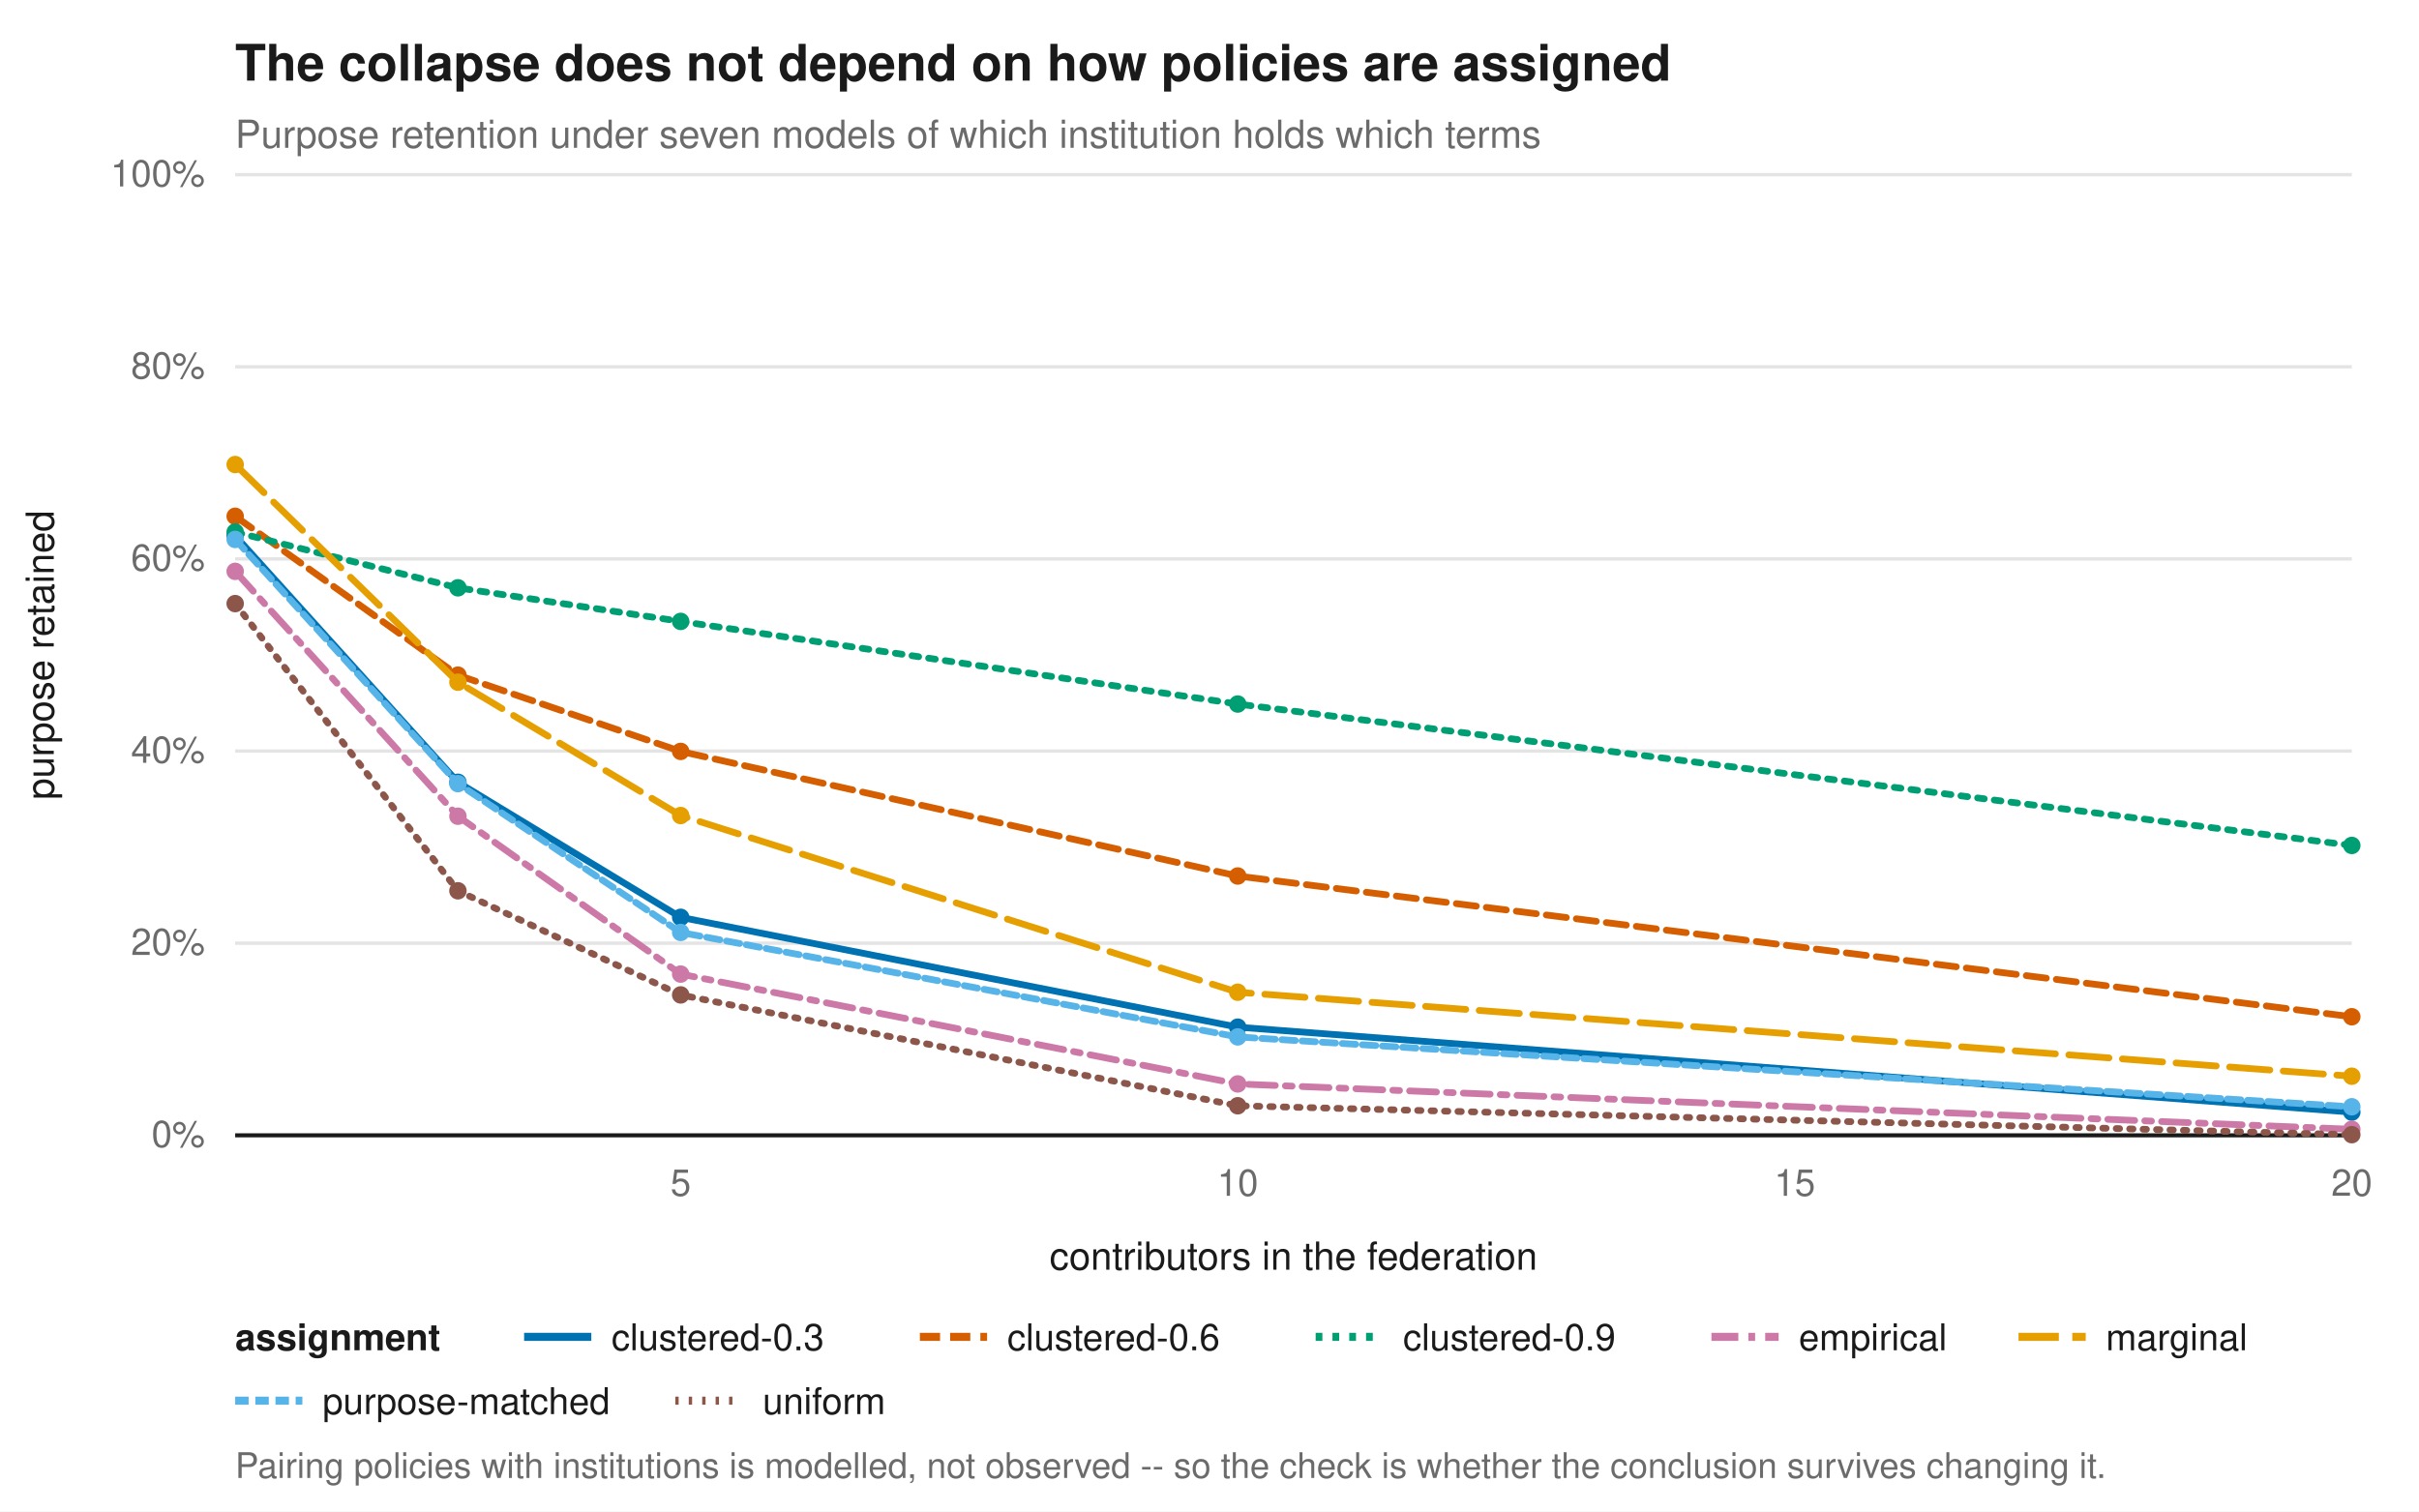
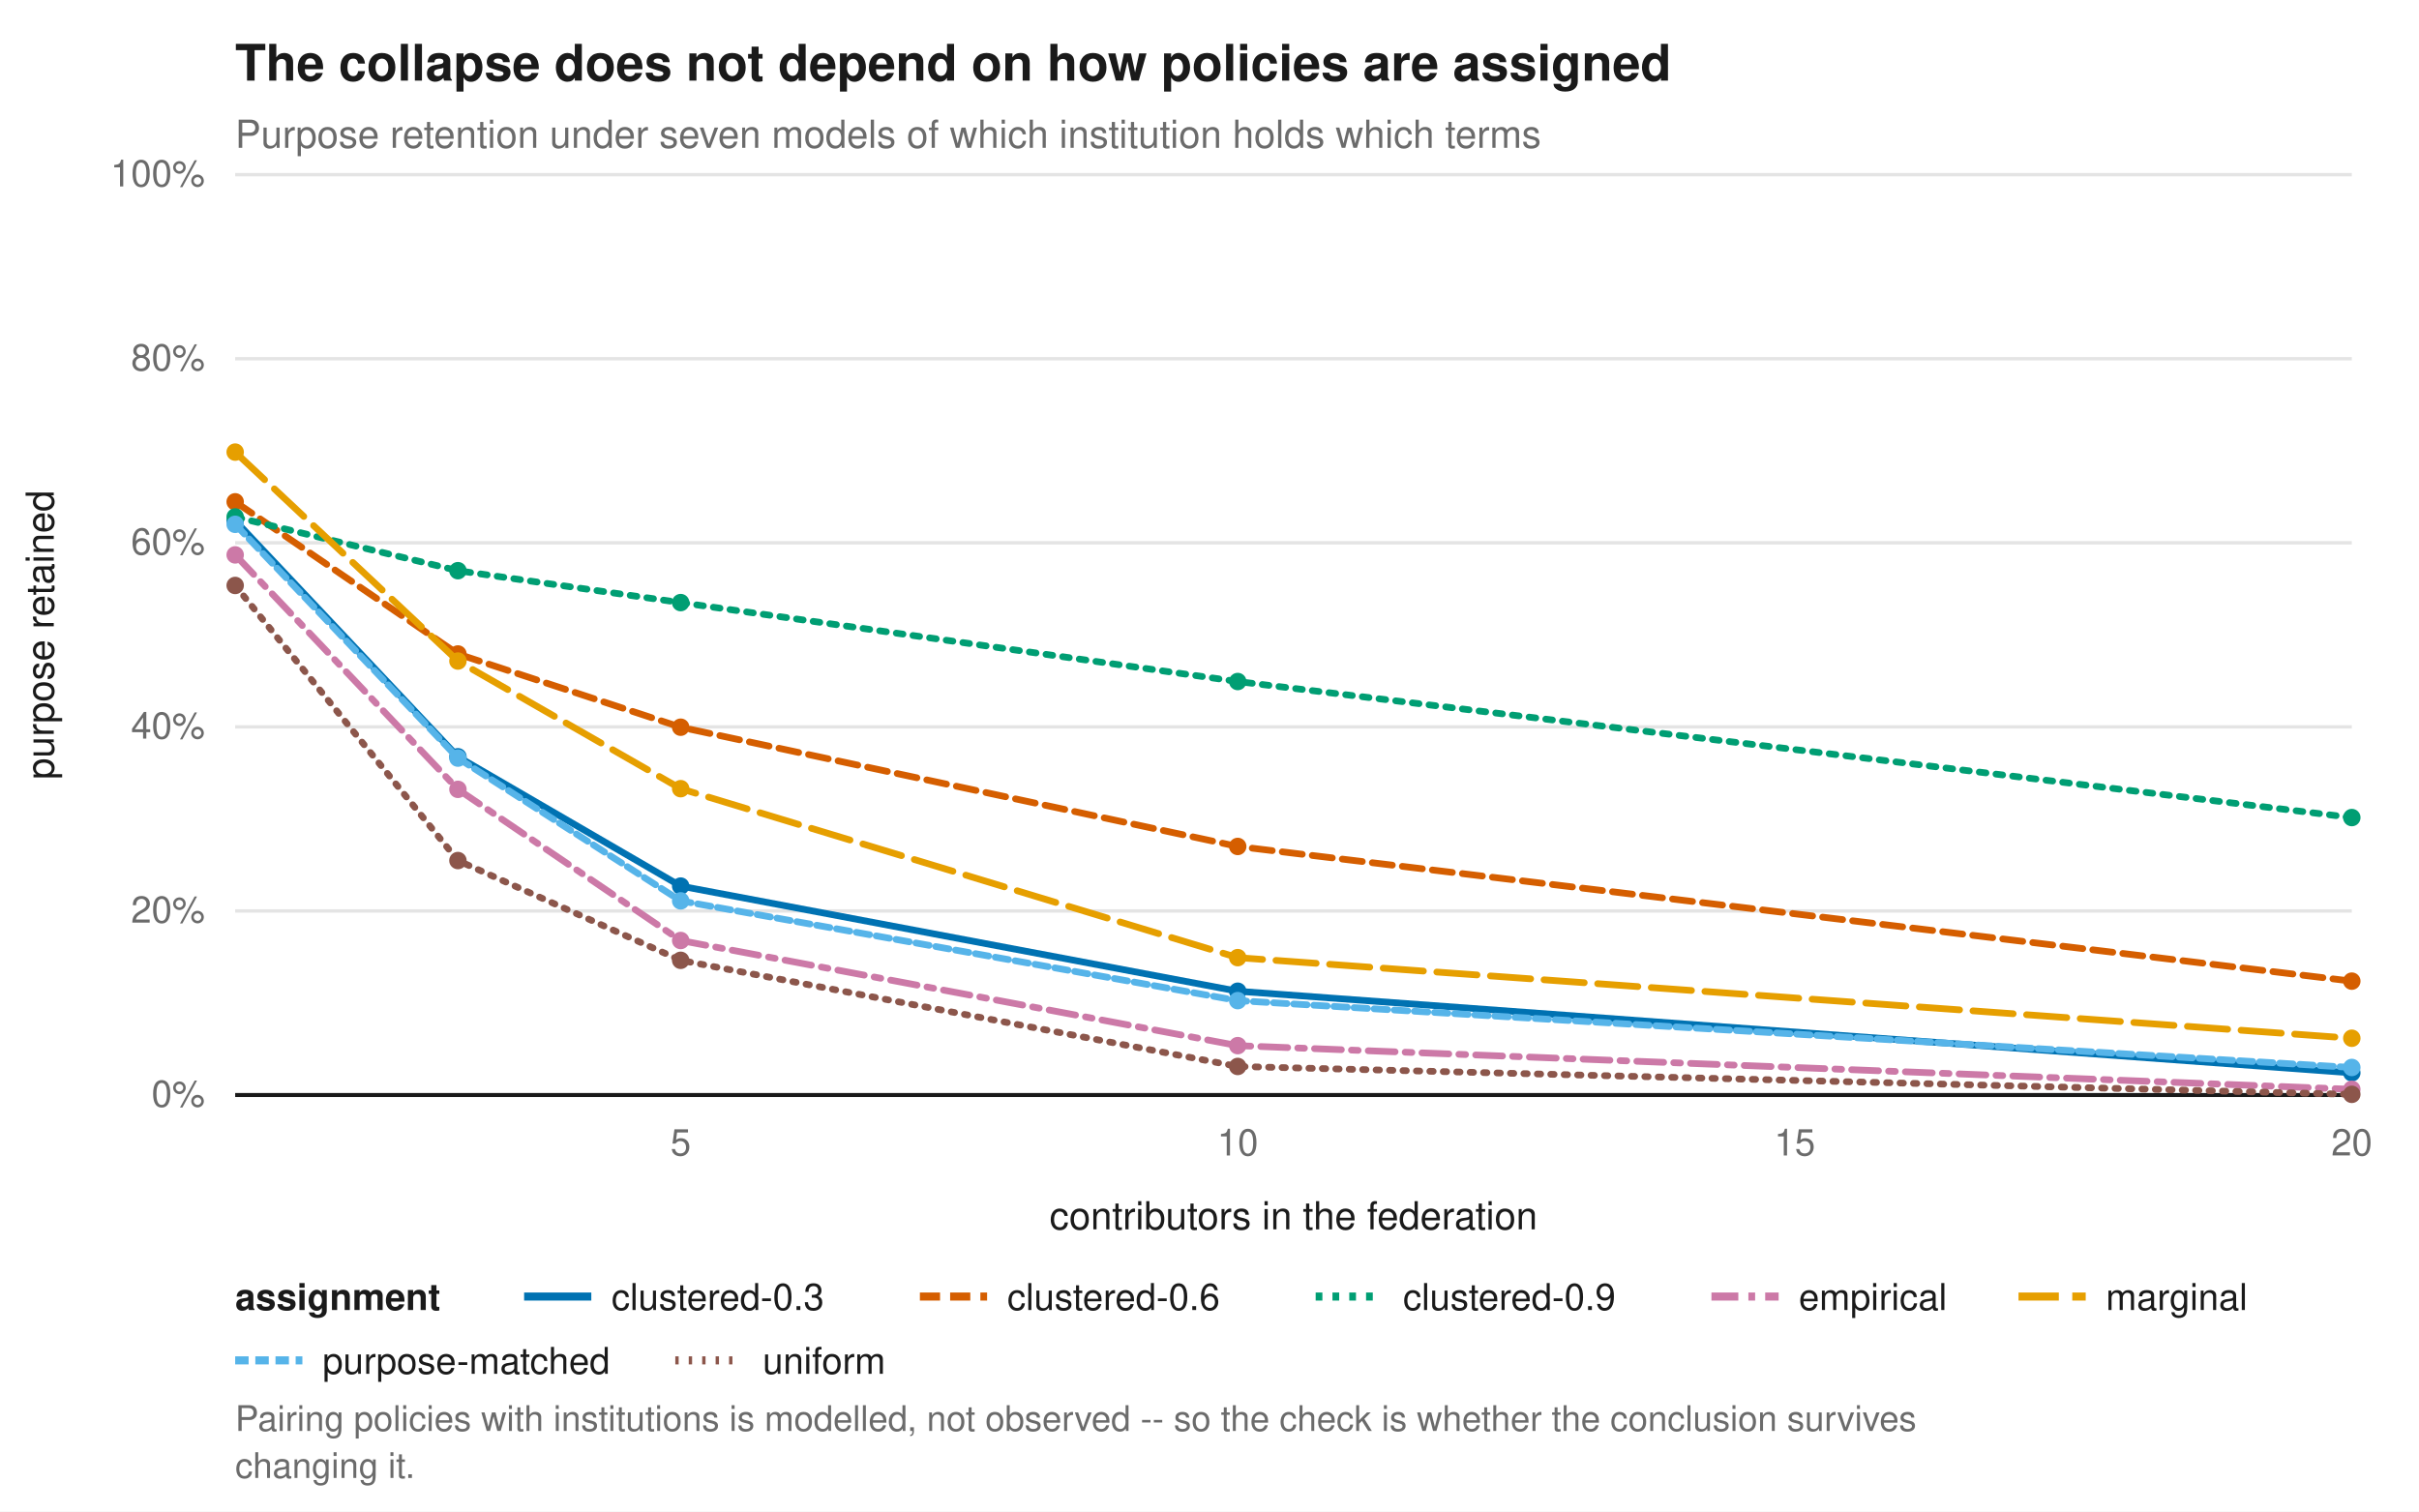
<svg xmlns="http://www.w3.org/2000/svg" viewBox="0 0 720 450" width="720" height="450" font-family="Helvetica, Arial, sans-serif">
  <rect width="720" height="450" fill="#ffffff" />
  <text x="70" y="24" font-size="15" font-weight="600" fill="#1a1a1a">The collapse does not depend on how policies are assigned</text>
  <text x="70" y="44" font-size="11.5" fill="#6b6b6b">Purpose retention under seven models of which institution holds which terms</text>
-   <line x1="70" y1="338.0" x2="700" y2="338.0" stroke="#e4e4e4" stroke-width="1" />
-   <text x="61" y="341.5" font-size="11" text-anchor="end" fill="#6b6b6b">0%</text>
-   <line x1="70" y1="280.8" x2="700" y2="280.8" stroke="#e4e4e4" stroke-width="1" />
-   <text x="61" y="284.3" font-size="11" text-anchor="end" fill="#6b6b6b">20%</text>
-   <line x1="70" y1="223.6" x2="700" y2="223.6" stroke="#e4e4e4" stroke-width="1" />
-   <text x="61" y="227.1" font-size="11" text-anchor="end" fill="#6b6b6b">40%</text>
-   <line x1="70" y1="166.4" x2="700" y2="166.4" stroke="#e4e4e4" stroke-width="1" />
-   <text x="61" y="169.9" font-size="11" text-anchor="end" fill="#6b6b6b">60%</text>
-   <line x1="70" y1="109.2" x2="700" y2="109.2" stroke="#e4e4e4" stroke-width="1" />
-   <text x="61" y="112.7" font-size="11" text-anchor="end" fill="#6b6b6b">80%</text>
+   <line x1="70" y1="326.0" x2="700" y2="326.0" stroke="#e4e4e4" stroke-width="1" />
+   <text x="61" y="329.5" font-size="11" text-anchor="end" fill="#6b6b6b">0%</text>
+   <line x1="70" y1="271.2" x2="700" y2="271.2" stroke="#e4e4e4" stroke-width="1" />
+   <text x="61" y="274.7" font-size="11" text-anchor="end" fill="#6b6b6b">20%</text>
+   <line x1="70" y1="216.4" x2="700" y2="216.4" stroke="#e4e4e4" stroke-width="1" />
+   <text x="61" y="219.9" font-size="11" text-anchor="end" fill="#6b6b6b">40%</text>
+   <line x1="70" y1="161.6" x2="700" y2="161.6" stroke="#e4e4e4" stroke-width="1" />
+   <text x="61" y="165.1" font-size="11" text-anchor="end" fill="#6b6b6b">60%</text>
+   <line x1="70" y1="106.8" x2="700" y2="106.8" stroke="#e4e4e4" stroke-width="1" />
+   <text x="61" y="110.3" font-size="11" text-anchor="end" fill="#6b6b6b">80%</text>
  <line x1="70" y1="52.0" x2="700" y2="52.0" stroke="#e4e4e4" stroke-width="1" />
  <text x="61" y="55.5" font-size="11" text-anchor="end" fill="#6b6b6b">100%</text>
-   <text x="202.6" y="356" font-size="11" text-anchor="middle" fill="#6b6b6b">5</text>
-   <text x="368.4" y="356" font-size="11" text-anchor="middle" fill="#6b6b6b">10</text>
-   <text x="534.2" y="356" font-size="11" text-anchor="middle" fill="#6b6b6b">15</text>
-   <text x="700.0" y="356" font-size="11" text-anchor="middle" fill="#6b6b6b">20</text>
-   <line x1="70" y1="338" x2="700" y2="338" stroke="#1a1a1a" stroke-width="1.2" />
-   <text x="16" y="195.0" font-size="11.5" fill="#1a1a1a" text-anchor="middle" transform="rotate(-90 16 195.0)">purpose retained</text>
-   <text x="385.0" y="378" font-size="11.5" text-anchor="middle" fill="#1a1a1a">contributors in the federation</text>
-   <polyline points="70.0,159.5 136.3,232.9 202.6,273.1 368.4,305.8 700.0,331.1" fill="none" stroke="#0072B2" stroke-width="2" stroke-linejoin="round" stroke-linecap="round" />
-   <circle cx="70.0" cy="159.5" r="2.6" fill="#0072B2" />
-   <circle cx="136.3" cy="232.9" r="2.6" fill="#0072B2" />
-   <circle cx="202.6" cy="273.1" r="2.6" fill="#0072B2" />
-   <circle cx="368.4" cy="305.8" r="2.6" fill="#0072B2" />
-   <circle cx="700.0" cy="331.1" r="2.6" fill="#0072B2" />
-   <polyline points="70.0,153.7 136.3,201.0 202.6,223.7 368.4,260.8 700.0,302.7" fill="none" stroke="#D55E00" stroke-width="2" stroke-dasharray="6 3" stroke-linejoin="round" stroke-linecap="round" />
-   <circle cx="70.0" cy="153.7" r="2.6" fill="#D55E00" />
-   <circle cx="136.3" cy="201.0" r="2.6" fill="#D55E00" />
-   <circle cx="202.6" cy="223.7" r="2.6" fill="#D55E00" />
-   <circle cx="368.4" cy="260.8" r="2.6" fill="#D55E00" />
-   <circle cx="700.0" cy="302.7" r="2.6" fill="#D55E00" />
-   <polyline points="70.0,158.4 136.3,175.0 202.6,185.0 368.4,209.6 700.0,251.7" fill="none" stroke="#009E73" stroke-width="2" stroke-dasharray="2 3" stroke-linejoin="round" stroke-linecap="round" />
-   <circle cx="70.0" cy="158.4" r="2.6" fill="#009E73" />
-   <circle cx="136.3" cy="175.0" r="2.6" fill="#009E73" />
-   <circle cx="202.6" cy="185.0" r="2.6" fill="#009E73" />
-   <circle cx="368.4" cy="209.6" r="2.6" fill="#009E73" />
-   <circle cx="700.0" cy="251.7" r="2.6" fill="#009E73" />
-   <polyline points="70.0,170.1 136.3,243.0 202.6,290.0 368.4,322.7 700.0,336.2" fill="none" stroke="#CC79A7" stroke-width="2" stroke-dasharray="8 3 2 3" stroke-linejoin="round" stroke-linecap="round" />
-   <circle cx="70.0" cy="170.1" r="2.6" fill="#CC79A7" />
-   <circle cx="136.3" cy="243.0" r="2.6" fill="#CC79A7" />
-   <circle cx="202.6" cy="290.0" r="2.6" fill="#CC79A7" />
-   <circle cx="368.4" cy="322.7" r="2.6" fill="#CC79A7" />
-   <circle cx="700.0" cy="336.2" r="2.6" fill="#CC79A7" />
-   <polyline points="70.0,138.3 136.3,203.1 202.6,242.8 368.4,295.4 700.0,320.4" fill="none" stroke="#E69F00" stroke-width="2" stroke-dasharray="12 4" stroke-linejoin="round" stroke-linecap="round" />
-   <circle cx="70.0" cy="138.3" r="2.6" fill="#E69F00" />
-   <circle cx="136.3" cy="203.1" r="2.6" fill="#E69F00" />
-   <circle cx="202.6" cy="242.8" r="2.6" fill="#E69F00" />
-   <circle cx="368.4" cy="295.4" r="2.6" fill="#E69F00" />
-   <circle cx="700.0" cy="320.4" r="2.6" fill="#E69F00" />
-   <polyline points="70.0,160.6 136.3,233.3 202.6,277.6 368.4,308.7 700.0,329.5" fill="none" stroke="#56B4E9" stroke-width="2" stroke-dasharray="4 2" stroke-linejoin="round" stroke-linecap="round" />
-   <circle cx="70.0" cy="160.6" r="2.6" fill="#56B4E9" />
-   <circle cx="136.3" cy="233.3" r="2.6" fill="#56B4E9" />
-   <circle cx="202.6" cy="277.6" r="2.6" fill="#56B4E9" />
-   <circle cx="368.4" cy="308.7" r="2.6" fill="#56B4E9" />
-   <circle cx="700.0" cy="329.5" r="2.6" fill="#56B4E9" />
-   <polyline points="70.0,179.7 136.3,265.2 202.6,296.2 368.4,329.2 700.0,337.8" fill="none" stroke="#8C564B" stroke-width="2" stroke-dasharray="1 3" stroke-linejoin="round" stroke-linecap="round" />
-   <circle cx="70.0" cy="179.7" r="2.6" fill="#8C564B" />
-   <circle cx="136.3" cy="265.2" r="2.6" fill="#8C564B" />
-   <circle cx="202.6" cy="296.2" r="2.6" fill="#8C564B" />
-   <circle cx="368.4" cy="329.2" r="2.6" fill="#8C564B" />
-   <circle cx="700.0" cy="337.8" r="2.6" fill="#8C564B" />
-   <text x="70" y="402" font-size="11" font-weight="600" fill="#1a1a1a">assignment</text>
-   <line x1="156.0" y1="398" x2="176.0" y2="398" stroke="#0072B2" stroke-width="2.4" />
-   <text x="182.0" y="402" font-size="11" fill="#1a1a1a">clustered-0.3</text>
-   <line x1="273.8" y1="398" x2="293.8" y2="398" stroke="#D55E00" stroke-width="2.4" stroke-dasharray="6 3" />
-   <text x="299.8" y="402" font-size="11" fill="#1a1a1a">clustered-0.6</text>
-   <line x1="391.6" y1="398" x2="411.6" y2="398" stroke="#009E73" stroke-width="2.4" stroke-dasharray="2 3" />
-   <text x="417.6" y="402" font-size="11" fill="#1a1a1a">clustered-0.9</text>
-   <line x1="509.4" y1="398" x2="529.4" y2="398" stroke="#CC79A7" stroke-width="2.4" stroke-dasharray="8 3 2 3" />
-   <text x="535.4" y="402" font-size="11" fill="#1a1a1a">empirical</text>
-   <line x1="600.8" y1="398" x2="620.8" y2="398" stroke="#E69F00" stroke-width="2.4" stroke-dasharray="12 4" />
-   <text x="626.8" y="402" font-size="11" fill="#1a1a1a">marginal</text>
-   <line x1="70" y1="417" x2="90" y2="417" stroke="#56B4E9" stroke-width="2.4" stroke-dasharray="4 2" />
-   <text x="96" y="421" font-size="11" fill="#1a1a1a">purpose-matched</text>
-   <line x1="201.0" y1="417" x2="221.0" y2="417" stroke="#8C564B" stroke-width="2.4" stroke-dasharray="1 3" />
-   <text x="227.0" y="421" font-size="11" fill="#1a1a1a">uniform</text>
-   <text x="70" y="440" font-size="10.5" fill="#6b6b6b">Pairing policies with institutions is modelled, not observed -- so the check is whether the conclusion survives changing it.</text>
+   <text x="202.6" y="344" font-size="11" text-anchor="middle" fill="#6b6b6b">5</text>
+   <text x="368.4" y="344" font-size="11" text-anchor="middle" fill="#6b6b6b">10</text>
+   <text x="534.2" y="344" font-size="11" text-anchor="middle" fill="#6b6b6b">15</text>
+   <text x="700.0" y="344" font-size="11" text-anchor="middle" fill="#6b6b6b">20</text>
+   <line x1="70" y1="326" x2="700" y2="326" stroke="#1a1a1a" stroke-width="1.2" />
+   <text x="16" y="189.0" font-size="11.5" fill="#1a1a1a" text-anchor="middle" transform="rotate(-90 16 189.0)">purpose retained</text>
+   <text x="385.0" y="366" font-size="11.5" text-anchor="middle" fill="#1a1a1a">contributors in the federation</text>
+   <polyline points="70.0,155.0 136.3,225.3 202.6,263.8 368.4,295.1 700.0,319.4" fill="none" stroke="#0072B2" stroke-width="2" stroke-linejoin="round" stroke-linecap="round" />
+   <circle cx="70.0" cy="155.0" r="2.6" fill="#0072B2" />
+   <circle cx="136.3" cy="225.3" r="2.6" fill="#0072B2" />
+   <circle cx="202.6" cy="263.8" r="2.6" fill="#0072B2" />
+   <circle cx="368.4" cy="295.1" r="2.6" fill="#0072B2" />
+   <circle cx="700.0" cy="319.4" r="2.6" fill="#0072B2" />
+   <polyline points="70.0,149.4 136.3,194.7 202.6,216.5 368.4,252.0 700.0,292.1" fill="none" stroke="#D55E00" stroke-width="2" stroke-dasharray="6 3" stroke-linejoin="round" stroke-linecap="round" />
+   <circle cx="70.0" cy="149.4" r="2.6" fill="#D55E00" />
+   <circle cx="136.3" cy="194.7" r="2.6" fill="#D55E00" />
+   <circle cx="202.6" cy="216.5" r="2.6" fill="#D55E00" />
+   <circle cx="368.4" cy="252.0" r="2.6" fill="#D55E00" />
+   <circle cx="700.0" cy="292.1" r="2.6" fill="#D55E00" />
+   <polyline points="70.0,153.9 136.3,169.9 202.6,179.4 368.4,202.9 700.0,243.4" fill="none" stroke="#009E73" stroke-width="2" stroke-dasharray="2 3" stroke-linejoin="round" stroke-linecap="round" />
+   <circle cx="70.0" cy="153.9" r="2.6" fill="#009E73" />
+   <circle cx="136.3" cy="169.9" r="2.6" fill="#009E73" />
+   <circle cx="202.6" cy="179.4" r="2.6" fill="#009E73" />
+   <circle cx="368.4" cy="202.9" r="2.6" fill="#009E73" />
+   <circle cx="700.0" cy="243.4" r="2.6" fill="#009E73" />
+   <polyline points="70.0,165.2 136.3,235.0 202.6,280.0 368.4,311.3 700.0,324.3" fill="none" stroke="#CC79A7" stroke-width="2" stroke-dasharray="8 3 2 3" stroke-linejoin="round" stroke-linecap="round" />
+   <circle cx="70.0" cy="165.2" r="2.6" fill="#CC79A7" />
+   <circle cx="136.3" cy="235.0" r="2.6" fill="#CC79A7" />
+   <circle cx="202.6" cy="280.0" r="2.6" fill="#CC79A7" />
+   <circle cx="368.4" cy="311.3" r="2.6" fill="#CC79A7" />
+   <circle cx="700.0" cy="324.3" r="2.6" fill="#CC79A7" />
+   <polyline points="70.0,134.6 136.3,196.8 202.6,234.8 368.4,285.1 700.0,309.1" fill="none" stroke="#E69F00" stroke-width="2" stroke-dasharray="12 4" stroke-linejoin="round" stroke-linecap="round" />
+   <circle cx="70.0" cy="134.6" r="2.6" fill="#E69F00" />
+   <circle cx="136.3" cy="196.8" r="2.6" fill="#E69F00" />
+   <circle cx="202.6" cy="234.8" r="2.6" fill="#E69F00" />
+   <circle cx="368.4" cy="285.1" r="2.6" fill="#E69F00" />
+   <circle cx="700.0" cy="309.1" r="2.6" fill="#E69F00" />
+   <polyline points="70.0,156.1 136.3,225.7 202.6,268.2 368.4,297.9 700.0,317.8" fill="none" stroke="#56B4E9" stroke-width="2" stroke-dasharray="4 2" stroke-linejoin="round" stroke-linecap="round" />
+   <circle cx="70.0" cy="156.1" r="2.6" fill="#56B4E9" />
+   <circle cx="136.3" cy="225.7" r="2.6" fill="#56B4E9" />
+   <circle cx="202.6" cy="268.2" r="2.6" fill="#56B4E9" />
+   <circle cx="368.4" cy="297.9" r="2.6" fill="#56B4E9" />
+   <circle cx="700.0" cy="317.8" r="2.6" fill="#56B4E9" />
+   <polyline points="70.0,174.3 136.3,256.2 202.6,285.9 368.4,317.5 700.0,325.8" fill="none" stroke="#8C564B" stroke-width="2" stroke-dasharray="1 3" stroke-linejoin="round" stroke-linecap="round" />
+   <circle cx="70.0" cy="174.3" r="2.6" fill="#8C564B" />
+   <circle cx="136.3" cy="256.2" r="2.6" fill="#8C564B" />
+   <circle cx="202.6" cy="285.9" r="2.6" fill="#8C564B" />
+   <circle cx="368.4" cy="317.5" r="2.6" fill="#8C564B" />
+   <circle cx="700.0" cy="325.8" r="2.6" fill="#8C564B" />
+   <text x="70" y="390" font-size="11" font-weight="600" fill="#1a1a1a">assignment</text>
+   <line x1="156.0" y1="386" x2="176.0" y2="386" stroke="#0072B2" stroke-width="2.4" />
+   <text x="182.0" y="390" font-size="11" fill="#1a1a1a">clustered-0.3</text>
+   <line x1="273.8" y1="386" x2="293.8" y2="386" stroke="#D55E00" stroke-width="2.4" stroke-dasharray="6 3" />
+   <text x="299.8" y="390" font-size="11" fill="#1a1a1a">clustered-0.6</text>
+   <line x1="391.6" y1="386" x2="411.6" y2="386" stroke="#009E73" stroke-width="2.4" stroke-dasharray="2 3" />
+   <text x="417.6" y="390" font-size="11" fill="#1a1a1a">clustered-0.9</text>
+   <line x1="509.4" y1="386" x2="529.4" y2="386" stroke="#CC79A7" stroke-width="2.4" stroke-dasharray="8 3 2 3" />
+   <text x="535.4" y="390" font-size="11" fill="#1a1a1a">empirical</text>
+   <line x1="600.8" y1="386" x2="620.8" y2="386" stroke="#E69F00" stroke-width="2.4" stroke-dasharray="12 4" />
+   <text x="626.8" y="390" font-size="11" fill="#1a1a1a">marginal</text>
+   <line x1="70" y1="405" x2="90" y2="405" stroke="#56B4E9" stroke-width="2.4" stroke-dasharray="4 2" />
+   <text x="96" y="409" font-size="11" fill="#1a1a1a">purpose-matched</text>
+   <line x1="201.0" y1="405" x2="221.0" y2="405" stroke="#8C564B" stroke-width="2.4" stroke-dasharray="1 3" />
+   <text x="227.0" y="409" font-size="11" fill="#1a1a1a">uniform</text>
+   <text x="70" y="426" font-size="10.5" fill="#6b6b6b">Pairing policies with institutions is modelled, not observed -- so the check is whether the conclusion survives</text>
+   <text x="70" y="440" font-size="10.5" fill="#6b6b6b">changing it.</text>
</svg>
